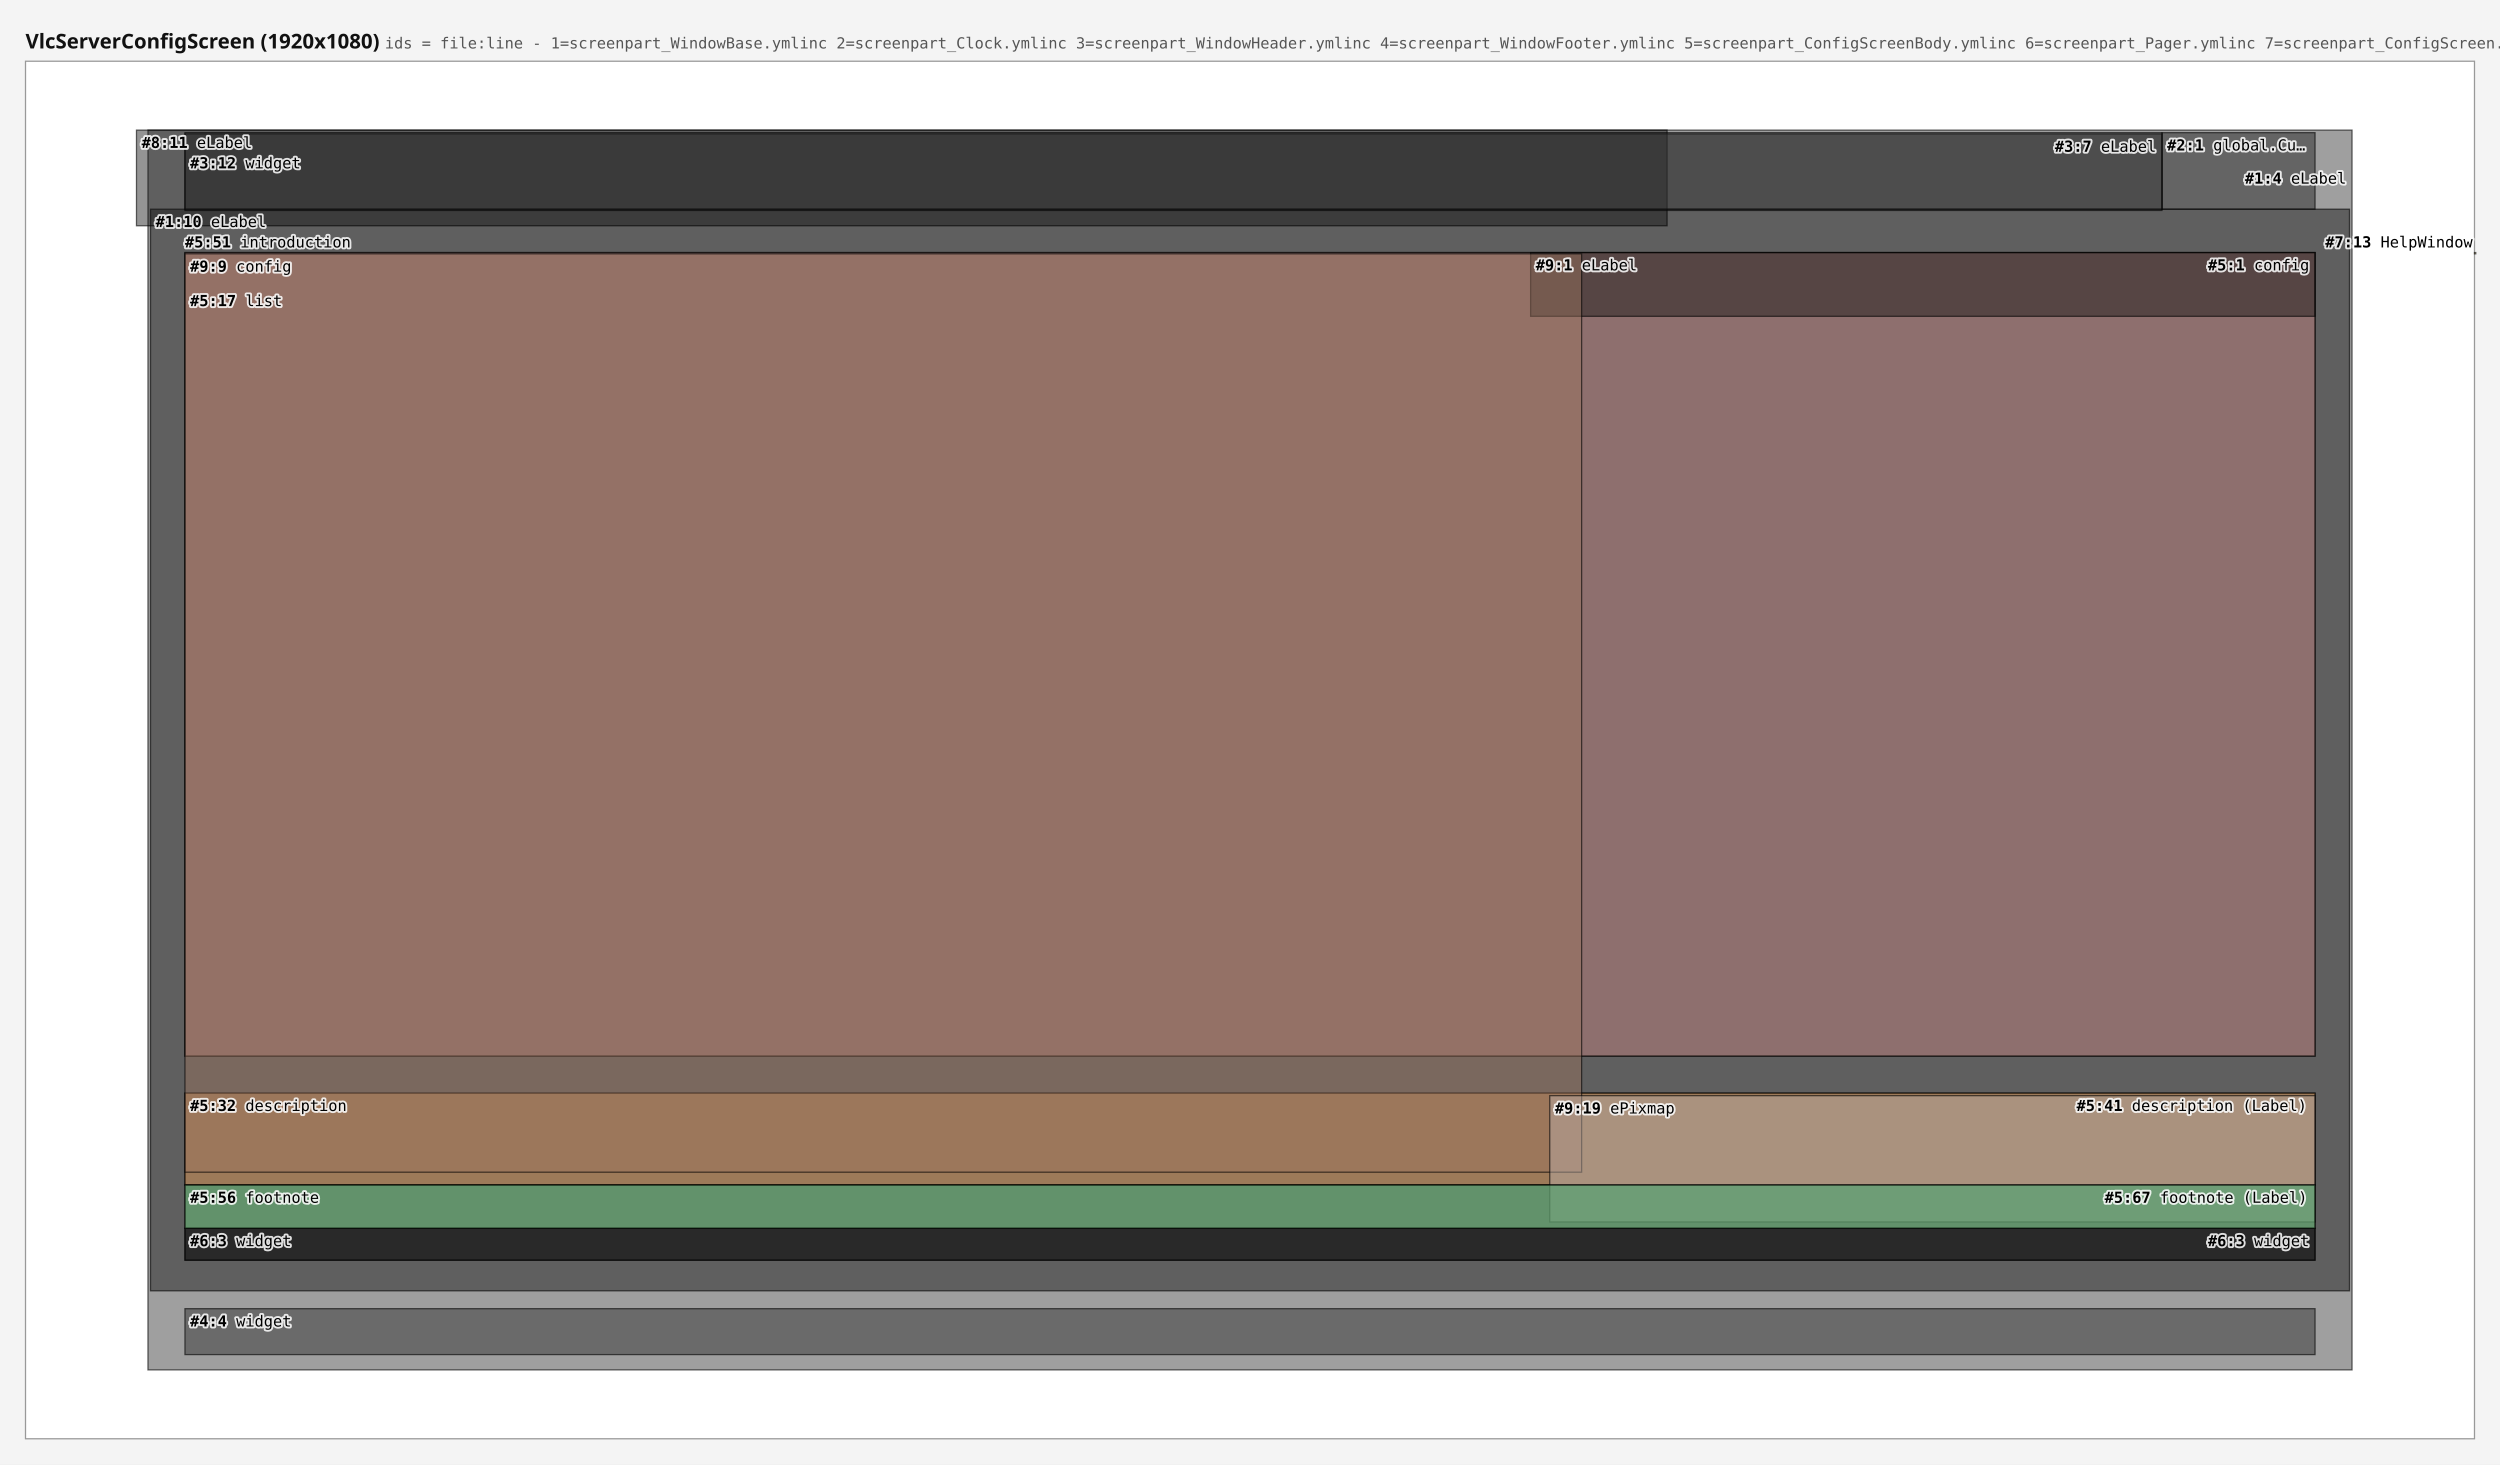
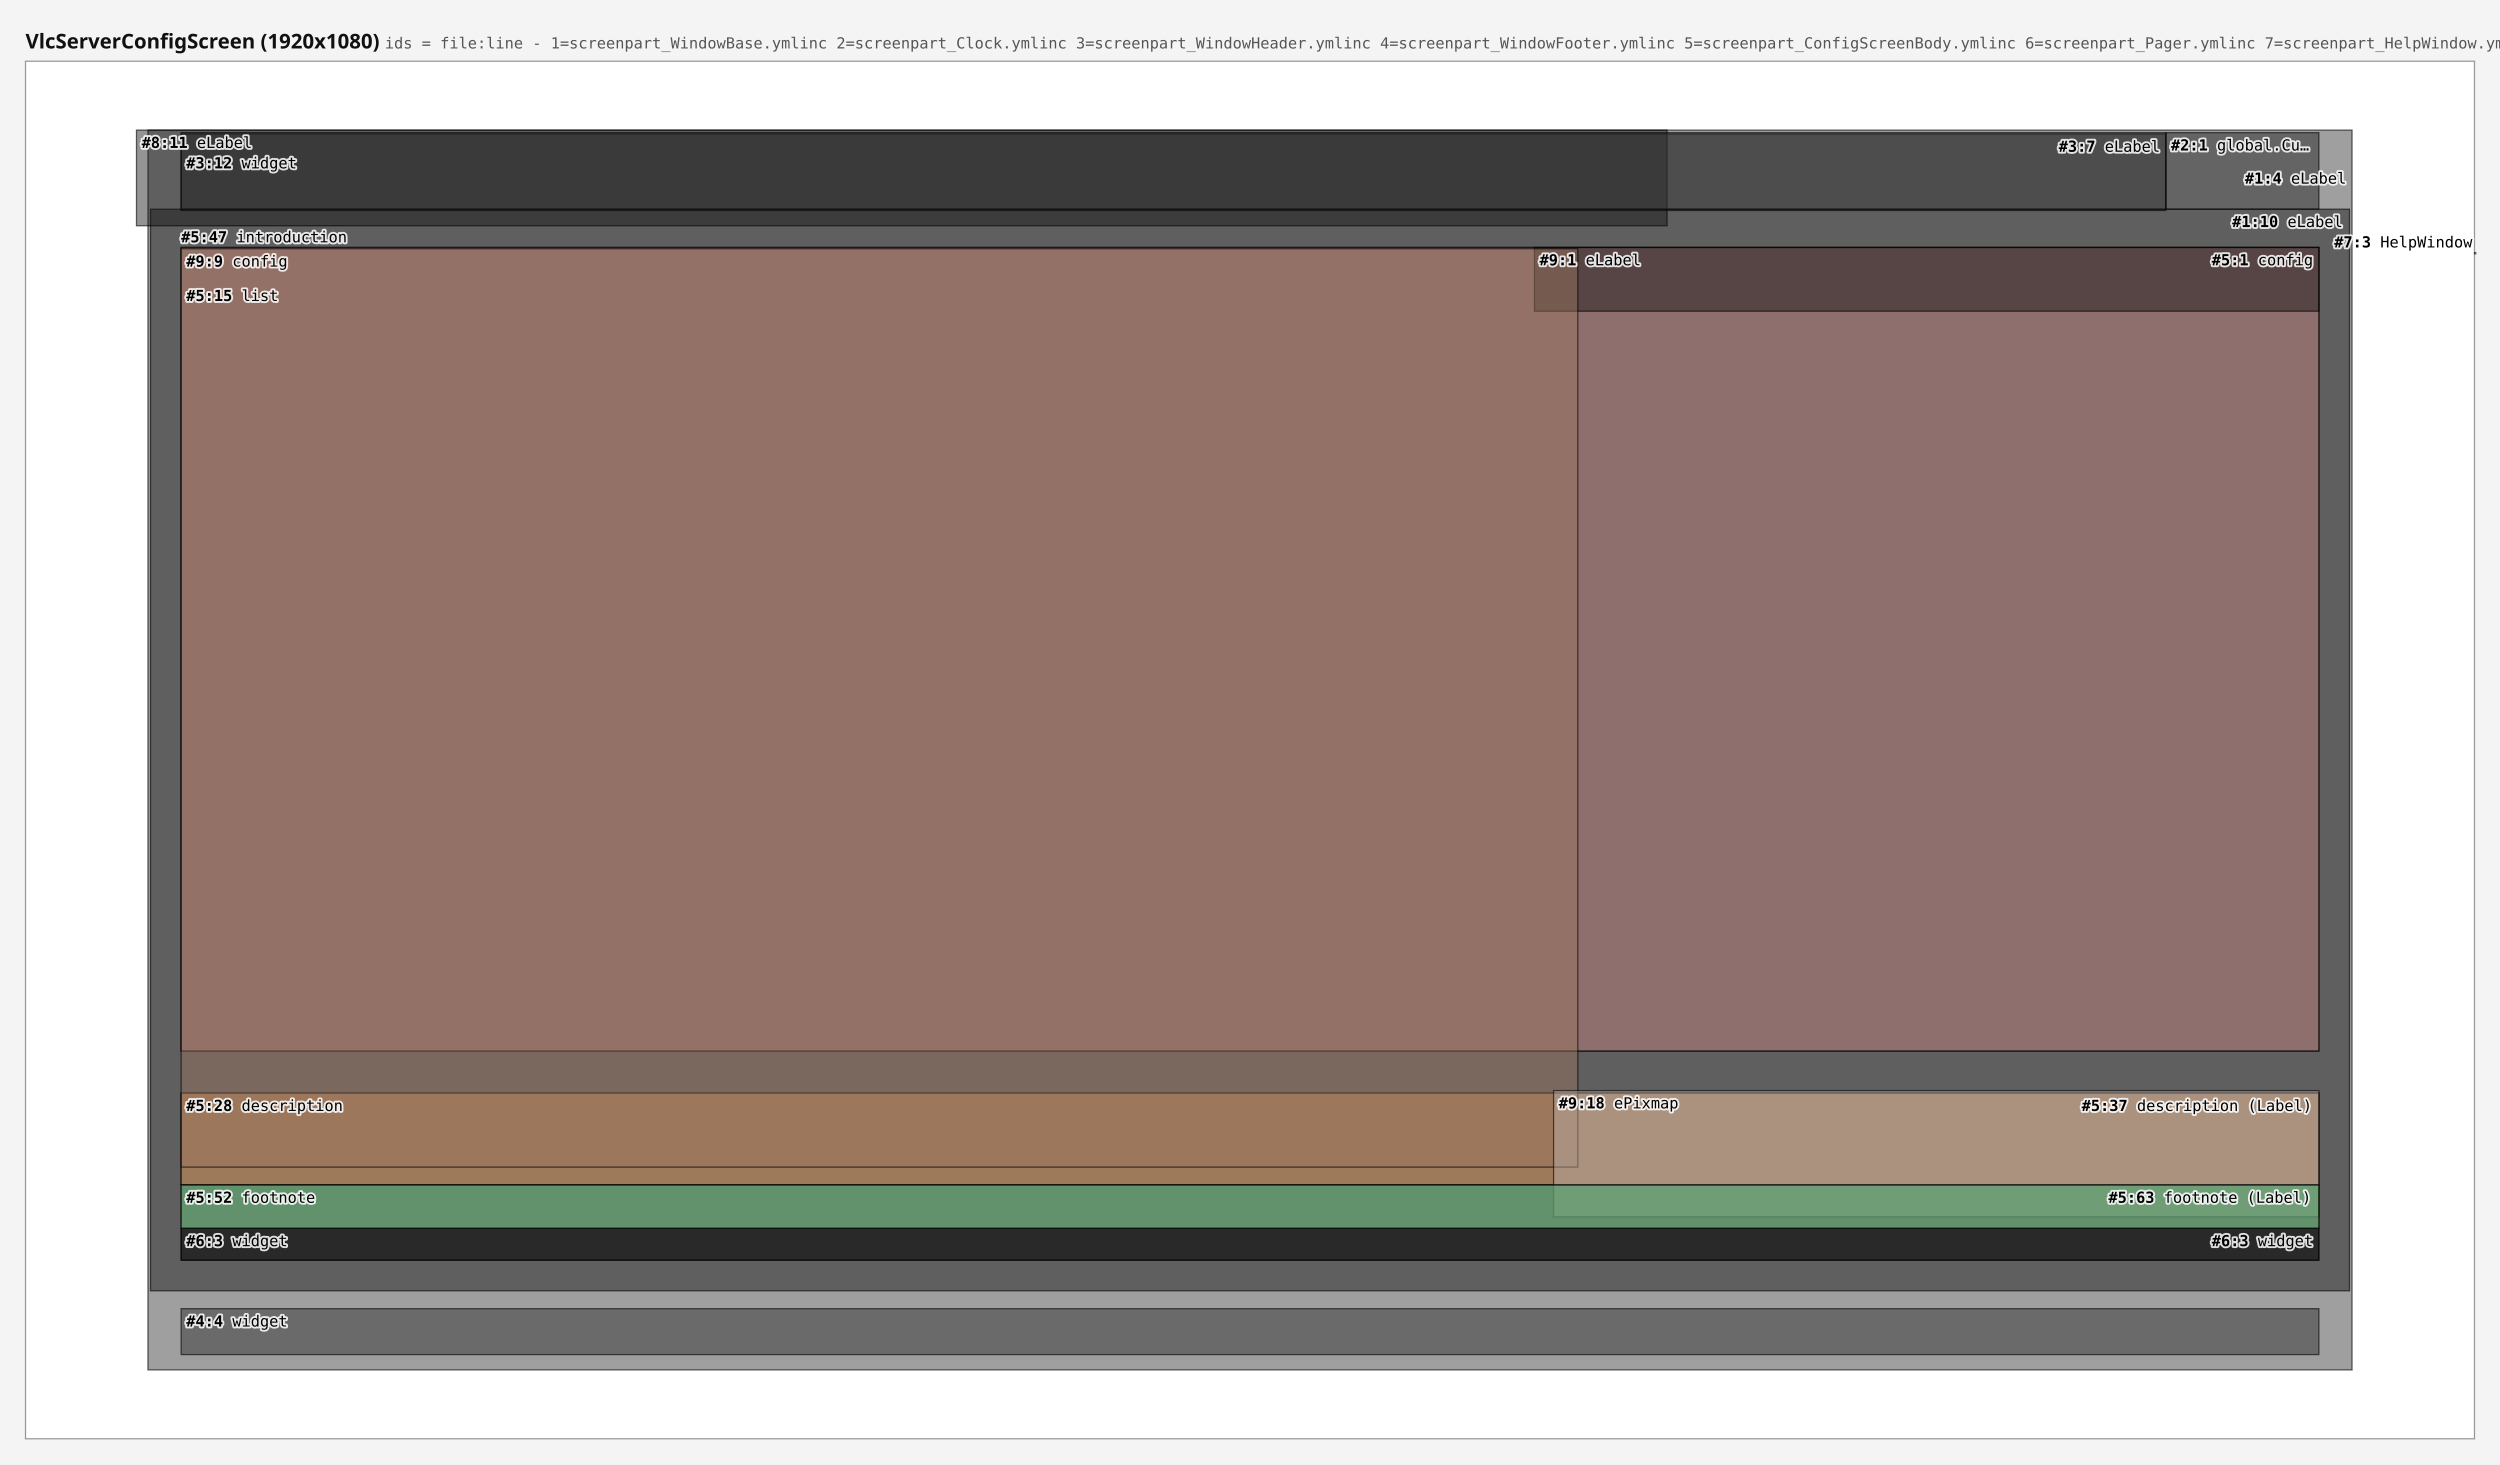
<svg xmlns="http://www.w3.org/2000/svg" width="1960" height="1148" viewBox="0 0 1960 1148">
  <rect x="0" y="0" width="1960" height="1148" fill="#f4f4f4" />
-   <text x="20" y="38" font-family="sans-serif" font-size="16" font-weight="bold" fill="#111111">VlcServerConfigScreen (1920x1080) <tspan font-family="monospace" font-size="12" font-weight="normal" fill="#555555">ids = file:line - 1=screenpart_WindowBase.ymlinc  2=screenpart_Clock.ymlinc  3=screenpart_WindowHeader.ymlinc  4=screenpart_WindowFooter.ymlinc  5=screenpart_ConfigScreenBody.ymlinc  6=screenpart_Pager.ymlinc  7=screenpart_ConfigScreen.ymlinc  8=screen_VlcServerConfigScreen.ymlinc  9=screenpart_VlcServerConfigScreenBody.ymlinc</tspan>
+   <text x="20" y="38" font-family="sans-serif" font-size="16" font-weight="bold" fill="#111111">VlcServerConfigScreen (1920x1080) <tspan font-family="monospace" font-size="12" font-weight="normal" fill="#555555">ids = file:line - 1=screenpart_WindowBase.ymlinc  2=screenpart_Clock.ymlinc  3=screenpart_WindowHeader.ymlinc  4=screenpart_WindowFooter.ymlinc  5=screenpart_ConfigScreenBody.ymlinc  6=screenpart_Pager.ymlinc  7=screenpart_HelpWindow.ymlinc  8=screen_VlcServerConfigScreen.ymlinc  9=screenpart_VlcServerConfigScreenBody.ymlinc</tspan>
  </text>
  <g data-screen="0" transform="translate(20,48)">
    <rect x="0" y="0" width="1920" height="1080" fill="#ffffff" stroke="#999999" stroke-width="1" />
    <rect data-ref="0:0" data-src="screenpart_WindowBase.ymlinc:4" x="96" y="54" width="1728" height="972" fill="#2c2c2c" fill-opacity="0.45" stroke="#000000" stroke-opacity="0.6" stroke-width="1" />
    <rect data-ref="0:1" data-src="screenpart_WindowBase.ymlinc:10" x="98" y="116" width="1724" height="848" fill="#121212" fill-opacity="0.45" stroke="#000000" stroke-opacity="0.6" stroke-width="1" />
-     <rect data-ref="0:6" data-src="screenpart_ConfigScreenBody.ymlinc:1" x="125" y="150" width="1670" height="630" fill="#b07aa1" fill-opacity="0.45" stroke="#000000" stroke-opacity="0.6" stroke-width="1" />
-     <rect data-ref="0:7" data-src="screenpart_Pager.ymlinc:3" x="125" y="915" width="1670" height="25" fill="#121212" fill-opacity="0.45" stroke="#000000" stroke-opacity="0.6" stroke-width="1" />
-     <rect data-ref="0:8" data-src="screenpart_ConfigScreenBody.ymlinc:17" x="125" y="150" width="1670" height="630" fill="#9c755f" fill-opacity="0.45" stroke="#000000" stroke-opacity="0.6" stroke-width="1" />
-     <rect data-ref="0:9" data-src="screenpart_Pager.ymlinc:3" x="125" y="915" width="1670" height="25" fill="#121212" fill-opacity="0.45" stroke="#000000" stroke-opacity="0.6" stroke-width="1" />
-     <rect data-ref="0:10" data-src="screenpart_ConfigScreenBody.ymlinc:32" x="125" y="809" width="1670" height="72" fill="#4e79a7" fill-opacity="0.45" stroke="#000000" stroke-opacity="0.6" stroke-width="1" />
-     <rect data-ref="0:11" data-src="screenpart_ConfigScreenBody.ymlinc:41" x="125" y="809" width="1670" height="72" fill="#f28e2b" fill-opacity="0.45" stroke="#000000" stroke-opacity="0.6" stroke-width="1" />
-     <rect data-ref="0:12" data-src="screenpart_ConfigScreenBody.ymlinc:51" x="125" y="150" width="0" height="0" fill="#e15759" fill-opacity="0.45" stroke="#000000" stroke-opacity="0.6" stroke-width="1" />
+     <rect data-ref="0:6" data-src="screenpart_ConfigScreenBody.ymlinc:1" x="122" y="146" width="1676" height="630" fill="#b07aa1" fill-opacity="0.45" stroke="#000000" stroke-opacity="0.6" stroke-width="1" />
+     <rect data-ref="0:7" data-src="screenpart_Pager.ymlinc:3" x="122" y="915" width="1676" height="25" fill="#121212" fill-opacity="0.45" stroke="#000000" stroke-opacity="0.6" stroke-width="1" />
+     <rect data-ref="0:8" data-src="screenpart_ConfigScreenBody.ymlinc:15" x="122" y="146" width="1676" height="630" fill="#9c755f" fill-opacity="0.45" stroke="#000000" stroke-opacity="0.6" stroke-width="1" />
+     <rect data-ref="0:9" data-src="screenpart_Pager.ymlinc:3" x="122" y="915" width="1676" height="25" fill="#121212" fill-opacity="0.45" stroke="#000000" stroke-opacity="0.6" stroke-width="1" />
+     <rect data-ref="0:10" data-src="screenpart_ConfigScreenBody.ymlinc:28" x="122" y="809" width="1676" height="72" fill="#4e79a7" fill-opacity="0.45" stroke="#000000" stroke-opacity="0.6" stroke-width="1" />
+     <rect data-ref="0:11" data-src="screenpart_ConfigScreenBody.ymlinc:37" x="122" y="809" width="1676" height="72" fill="#f28e2b" fill-opacity="0.45" stroke="#000000" stroke-opacity="0.6" stroke-width="1" />
+     <rect data-ref="0:12" data-src="screenpart_ConfigScreenBody.ymlinc:47" x="122" y="146" width="0" height="0" fill="#e15759" fill-opacity="0.45" stroke="#000000" stroke-opacity="0.6" stroke-width="1" />
    <rect data-ref="0:16" data-src="screen_VlcServerConfigScreen.ymlinc:11" x="87" y="54" width="1200" height="75" fill="#121212" fill-opacity="0.45" stroke="#000000" stroke-opacity="0.6" stroke-width="1" />
-     <rect data-ref="0:17" data-src="screenpart_VlcServerConfigScreenBody.ymlinc:1" x="1180" y="150" width="615" height="50" fill="#121212" fill-opacity="0.45" stroke="#000000" stroke-opacity="0.6" stroke-width="1" />
-     <rect data-ref="0:18" data-src="screenpart_VlcServerConfigScreenBody.ymlinc:9" x="125" y="151" width="1095" height="720" fill="#9c755f" fill-opacity="0.45" stroke="#000000" stroke-opacity="0.6" stroke-width="1" />
-     <rect data-ref="0:15" data-src="screenpart_ConfigScreen.ymlinc:13" x="1920" y="150" width="1" height="1" fill="#edc948" fill-opacity="0.45" stroke="#000000" stroke-opacity="0.6" stroke-width="1" />
-     <rect data-ref="0:19" data-src="screenpart_VlcServerConfigScreenBody.ymlinc:19" x="1195" y="811" width="600" height="99" fill="#bab0ac" fill-opacity="0.45" stroke="#000000" stroke-opacity="0.6" stroke-width="1" />
-     <rect data-ref="0:13" data-src="screenpart_ConfigScreenBody.ymlinc:56" x="125" y="881" width="1670" height="34" fill="#76b7b2" fill-opacity="0.45" stroke="#000000" stroke-opacity="0.6" stroke-width="1" />
-     <rect data-ref="0:5" data-src="screenpart_WindowFooter.ymlinc:4" x="125" y="978" width="1670" height="36" fill="#2c2c2c" fill-opacity="0.45" stroke="#000000" stroke-opacity="0.6" stroke-width="1" />
-     <rect data-ref="0:3" data-src="screenpart_WindowHeader.ymlinc:7" x="125" y="57" width="1550" height="60" fill="#2c2c2c" fill-opacity="0.45" stroke="#000000" stroke-opacity="0.6" stroke-width="1" />
-     <rect data-ref="0:2" data-src="screenpart_Clock.ymlinc:1" x="1675" y="56" width="120" height="60" fill="#1d1d1d" fill-opacity="0.45" stroke="#000000" stroke-opacity="0.6" stroke-width="1" />
-     <rect data-ref="0:4" data-src="screenpart_WindowHeader.ymlinc:12" x="125" y="56" width="1550" height="60" fill="#2c2c2c" fill-opacity="0.45" stroke="#000000" stroke-opacity="0.6" stroke-width="1" />
-     <rect data-ref="0:14" data-src="screenpart_ConfigScreenBody.ymlinc:67" x="125" y="881" width="1670" height="34" fill="#59a14f" fill-opacity="0.45" stroke="#000000" stroke-opacity="0.6" stroke-width="1" />
+     <rect data-ref="0:17" data-src="screenpart_VlcServerConfigScreenBody.ymlinc:1" x="1183" y="146" width="615" height="50" fill="#121212" fill-opacity="0.45" stroke="#000000" stroke-opacity="0.6" stroke-width="1" />
+     <rect data-ref="0:18" data-src="screenpart_VlcServerConfigScreenBody.ymlinc:9" x="122" y="147" width="1095" height="720" fill="#9c755f" fill-opacity="0.45" stroke="#000000" stroke-opacity="0.6" stroke-width="1" />
+     <rect data-ref="0:15" data-src="screenpart_HelpWindow.ymlinc:3" x="1920" y="150" width="1" height="1" fill="#edc948" fill-opacity="0.45" stroke="#000000" stroke-opacity="0.6" stroke-width="1" />
+     <rect data-ref="0:19" data-src="screenpart_VlcServerConfigScreenBody.ymlinc:18" x="1198" y="807" width="600" height="99" fill="#bab0ac" fill-opacity="0.45" stroke="#000000" stroke-opacity="0.6" stroke-width="1" />
+     <rect data-ref="0:13" data-src="screenpart_ConfigScreenBody.ymlinc:52" x="122" y="881" width="1676" height="34" fill="#76b7b2" fill-opacity="0.45" stroke="#000000" stroke-opacity="0.6" stroke-width="1" />
+     <rect data-ref="0:5" data-src="screenpart_WindowFooter.ymlinc:4" x="122" y="978" width="1676" height="36" fill="#2c2c2c" fill-opacity="0.45" stroke="#000000" stroke-opacity="0.6" stroke-width="1" />
+     <rect data-ref="0:3" data-src="screenpart_WindowHeader.ymlinc:7" x="122" y="57" width="1556" height="60" fill="#2c2c2c" fill-opacity="0.45" stroke="#000000" stroke-opacity="0.6" stroke-width="1" />
+     <rect data-ref="0:2" data-src="screenpart_Clock.ymlinc:1" x="1678" y="56" width="120" height="60" fill="#1d1d1d" fill-opacity="0.45" stroke="#000000" stroke-opacity="0.6" stroke-width="1" />
+     <rect data-ref="0:4" data-src="screenpart_WindowHeader.ymlinc:12" x="122" y="56" width="1556" height="60" fill="#2c2c2c" fill-opacity="0.45" stroke="#000000" stroke-opacity="0.6" stroke-width="1" />
+     <rect data-ref="0:14" data-src="screenpart_ConfigScreenBody.ymlinc:63" x="122" y="881" width="1676" height="34" fill="#59a14f" fill-opacity="0.45" stroke="#000000" stroke-opacity="0.6" stroke-width="1" />
    <g pointer-events="none" font-family="monospace" font-size="12" fill="#000000" stroke="#ffffff" stroke-width="3" stroke-opacity="0.85" stroke-linejoin="round" paint-order="stroke">
      <text x="1740" y="96">
        <tspan font-weight="bold">#1:4</tspan> eLabel</text>
-       <text x="102" y="130">
+       <text x="1730" y="130">
        <tspan font-weight="bold">#1:10</tspan> eLabel</text>
-       <text x="1711" y="164">
+       <text x="1714" y="160">
        <tspan font-weight="bold">#5:1</tspan> config</text>
-       <text x="129" y="929">
+       <text x="126" y="929">
        <tspan font-weight="bold">#6:3</tspan> widget</text>
-       <text x="129" y="192">
-         <tspan font-weight="bold">#5:17</tspan> list</text>
-       <text x="1711" y="929">
+       <text x="126" y="188">
+         <tspan font-weight="bold">#5:15</tspan> list</text>
+       <text x="1714" y="929">
        <tspan font-weight="bold">#6:3</tspan> widget</text>
-       <text x="129" y="823">
-         <tspan font-weight="bold">#5:32</tspan> description</text>
-       <text x="1608" y="823">
-         <tspan font-weight="bold">#5:41</tspan> description (Label)</text>
-       <text x="125" y="146">
-         <tspan font-weight="bold">#5:51</tspan> introduction</text>
+       <text x="126" y="823">
+         <tspan font-weight="bold">#5:28</tspan> description</text>
+       <text x="1612" y="823">
+         <tspan font-weight="bold">#5:37</tspan> description (Label)</text>
+       <text x="122" y="142">
+         <tspan font-weight="bold">#5:47</tspan> introduction</text>
      <text x="91" y="68">
        <tspan font-weight="bold">#8:11</tspan> eLabel</text>
-       <text x="1184" y="164">
+       <text x="1187" y="160">
        <tspan font-weight="bold">#9:1</tspan> eLabel</text>
-       <text x="129" y="165">
+       <text x="126" y="161">
        <tspan font-weight="bold">#9:9</tspan> config</text>
-       <text x="1803" y="146">
-         <tspan font-weight="bold">#7:13</tspan> HelpWindow</text>
-       <text x="1199" y="825">
-         <tspan font-weight="bold">#9:19</tspan> ePixmap</text>
-       <text x="129" y="895">
-         <tspan font-weight="bold">#5:56</tspan> footnote</text>
-       <text x="129" y="992">
+       <text x="1810" y="146">
+         <tspan font-weight="bold">#7:3</tspan> HelpWindow</text>
+       <text x="1202" y="821">
+         <tspan font-weight="bold">#9:18</tspan> ePixmap</text>
+       <text x="126" y="895">
+         <tspan font-weight="bold">#5:52</tspan> footnote</text>
+       <text x="126" y="992">
        <tspan font-weight="bold">#4:4</tspan> widget</text>
-       <text x="1591" y="71">
+       <text x="1594" y="71">
        <tspan font-weight="bold">#3:7</tspan> eLabel</text>
-       <text x="1679" y="70">
+       <text x="1682" y="70">
        <tspan font-weight="bold">#2:1</tspan> global.Cu…</text>
-       <text x="129" y="84">
+       <text x="126" y="84">
        <tspan font-weight="bold">#3:12</tspan> widget</text>
-       <text x="1630" y="895">
-         <tspan font-weight="bold">#5:67</tspan> footnote (Label)</text>
+       <text x="1633" y="895">
+         <tspan font-weight="bold">#5:63</tspan> footnote (Label)</text>
    </g>
  </g>
</svg>
